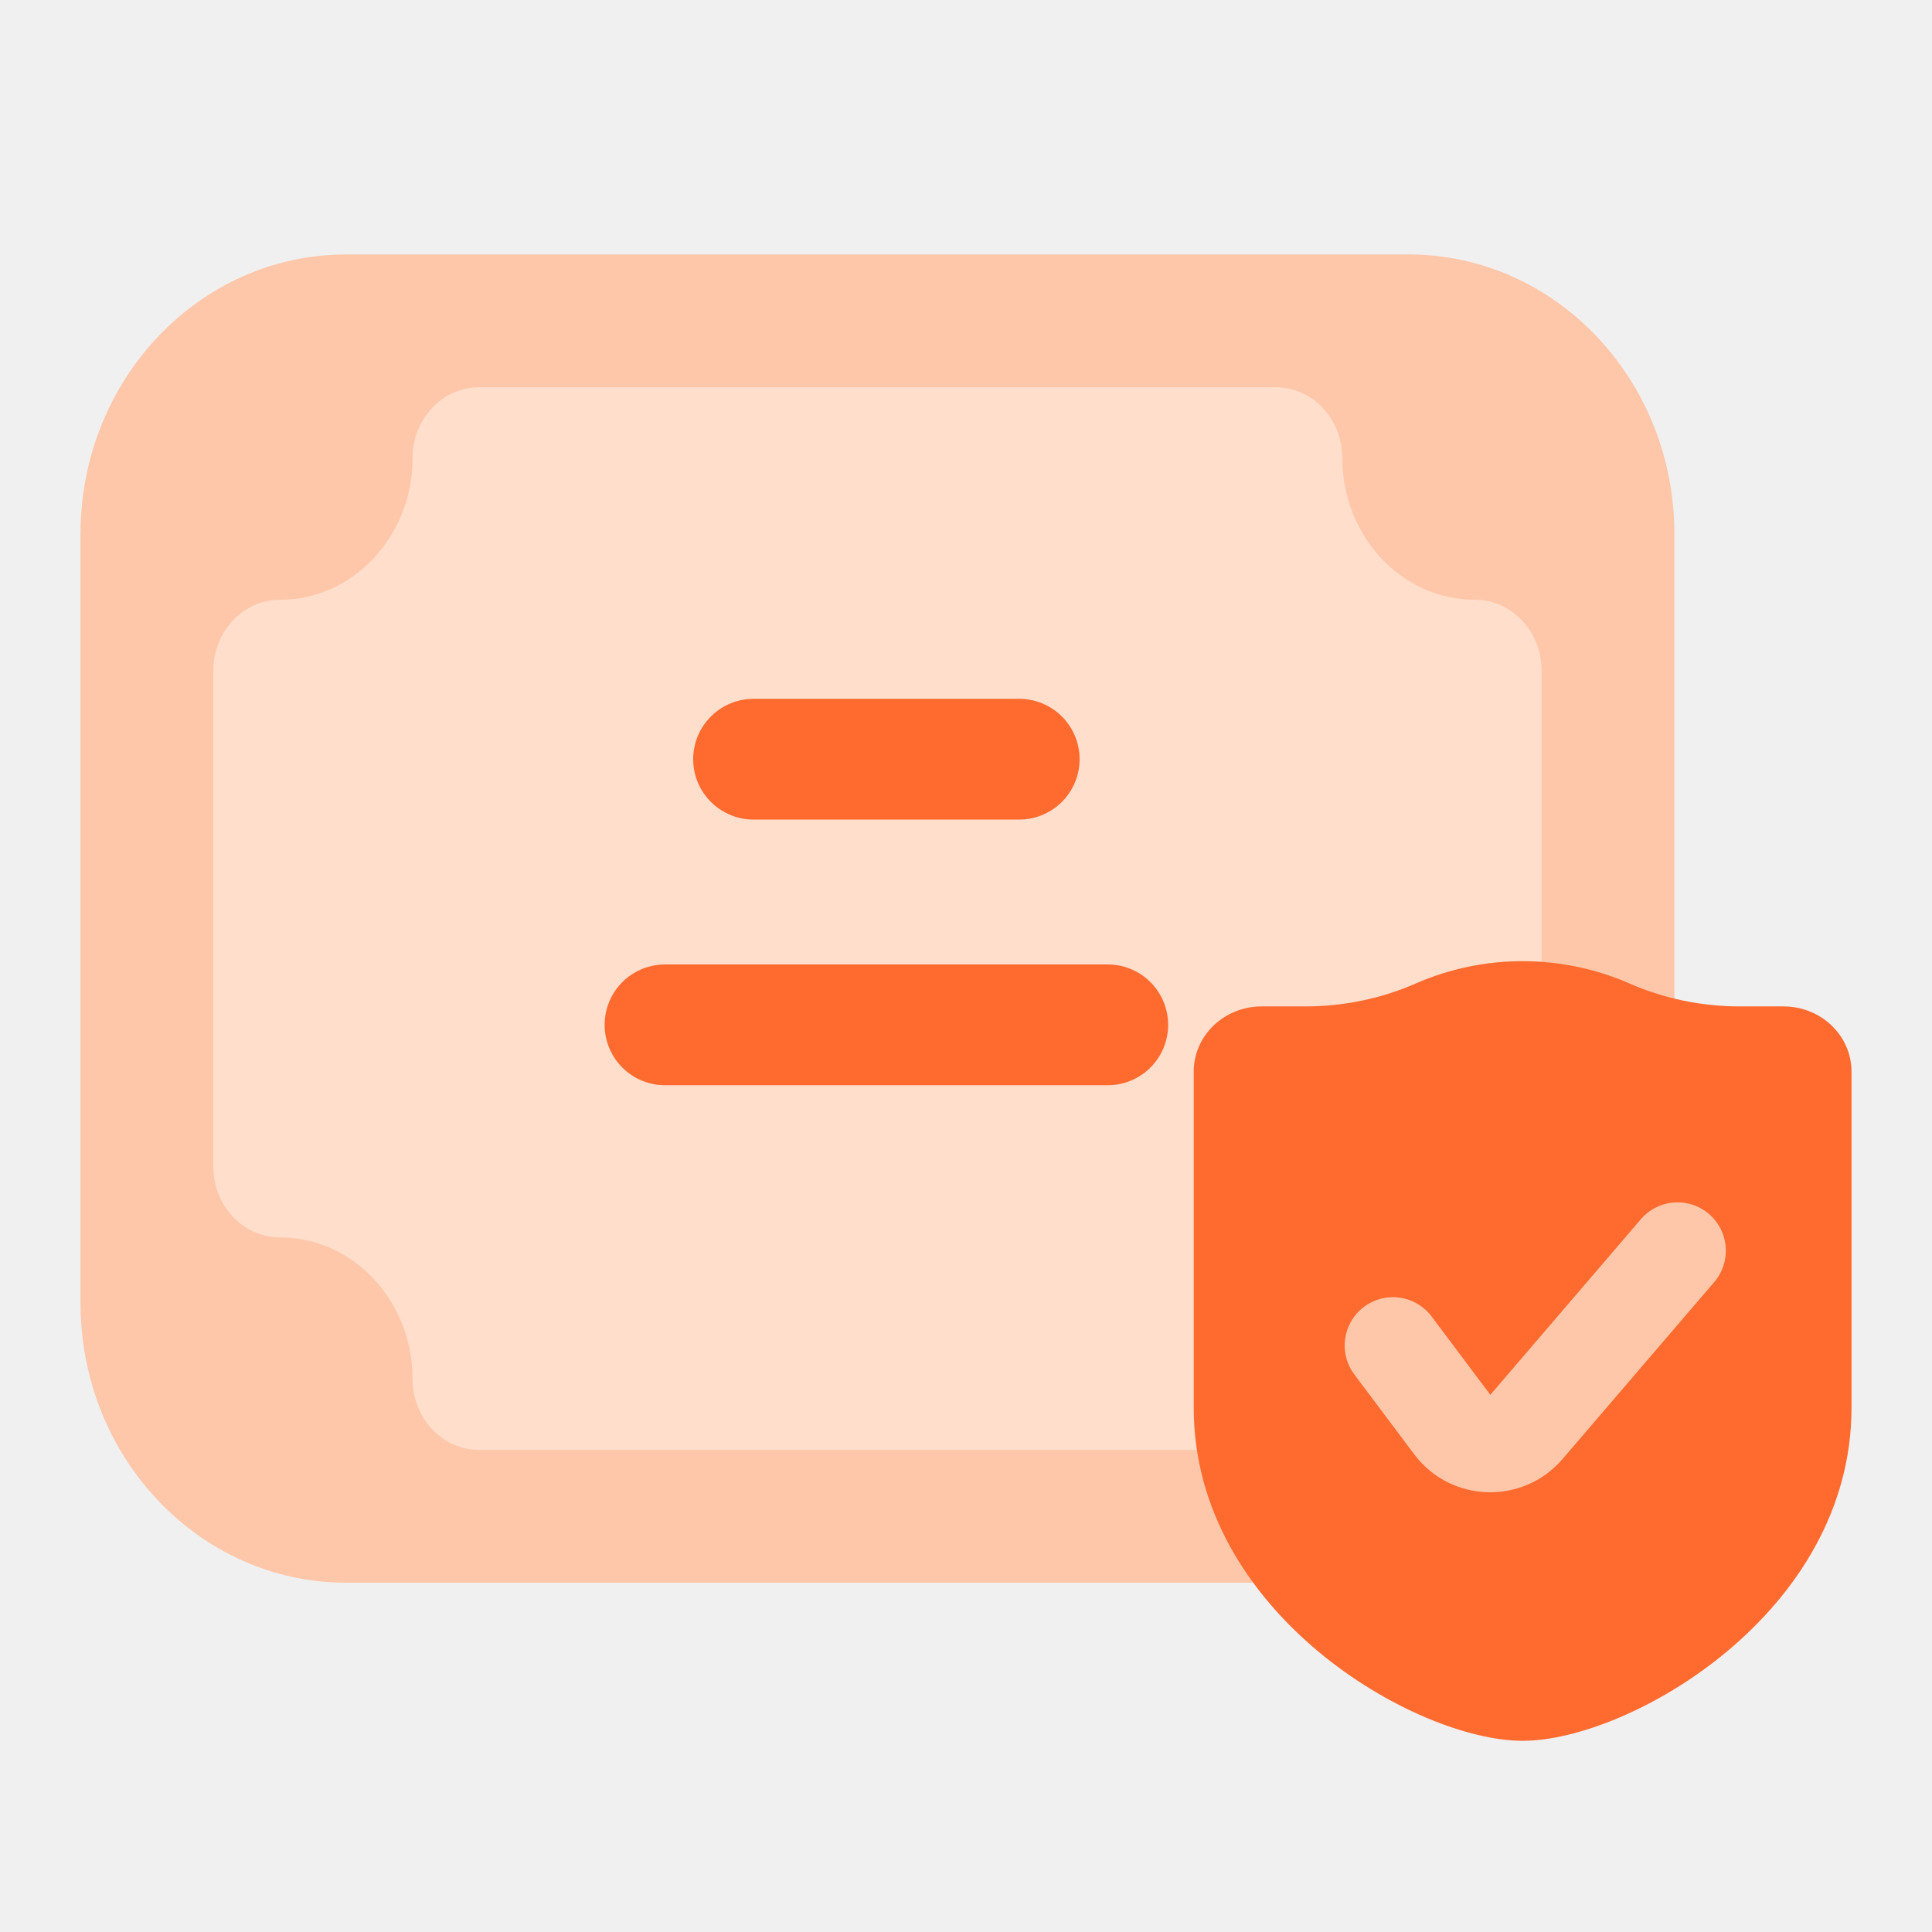
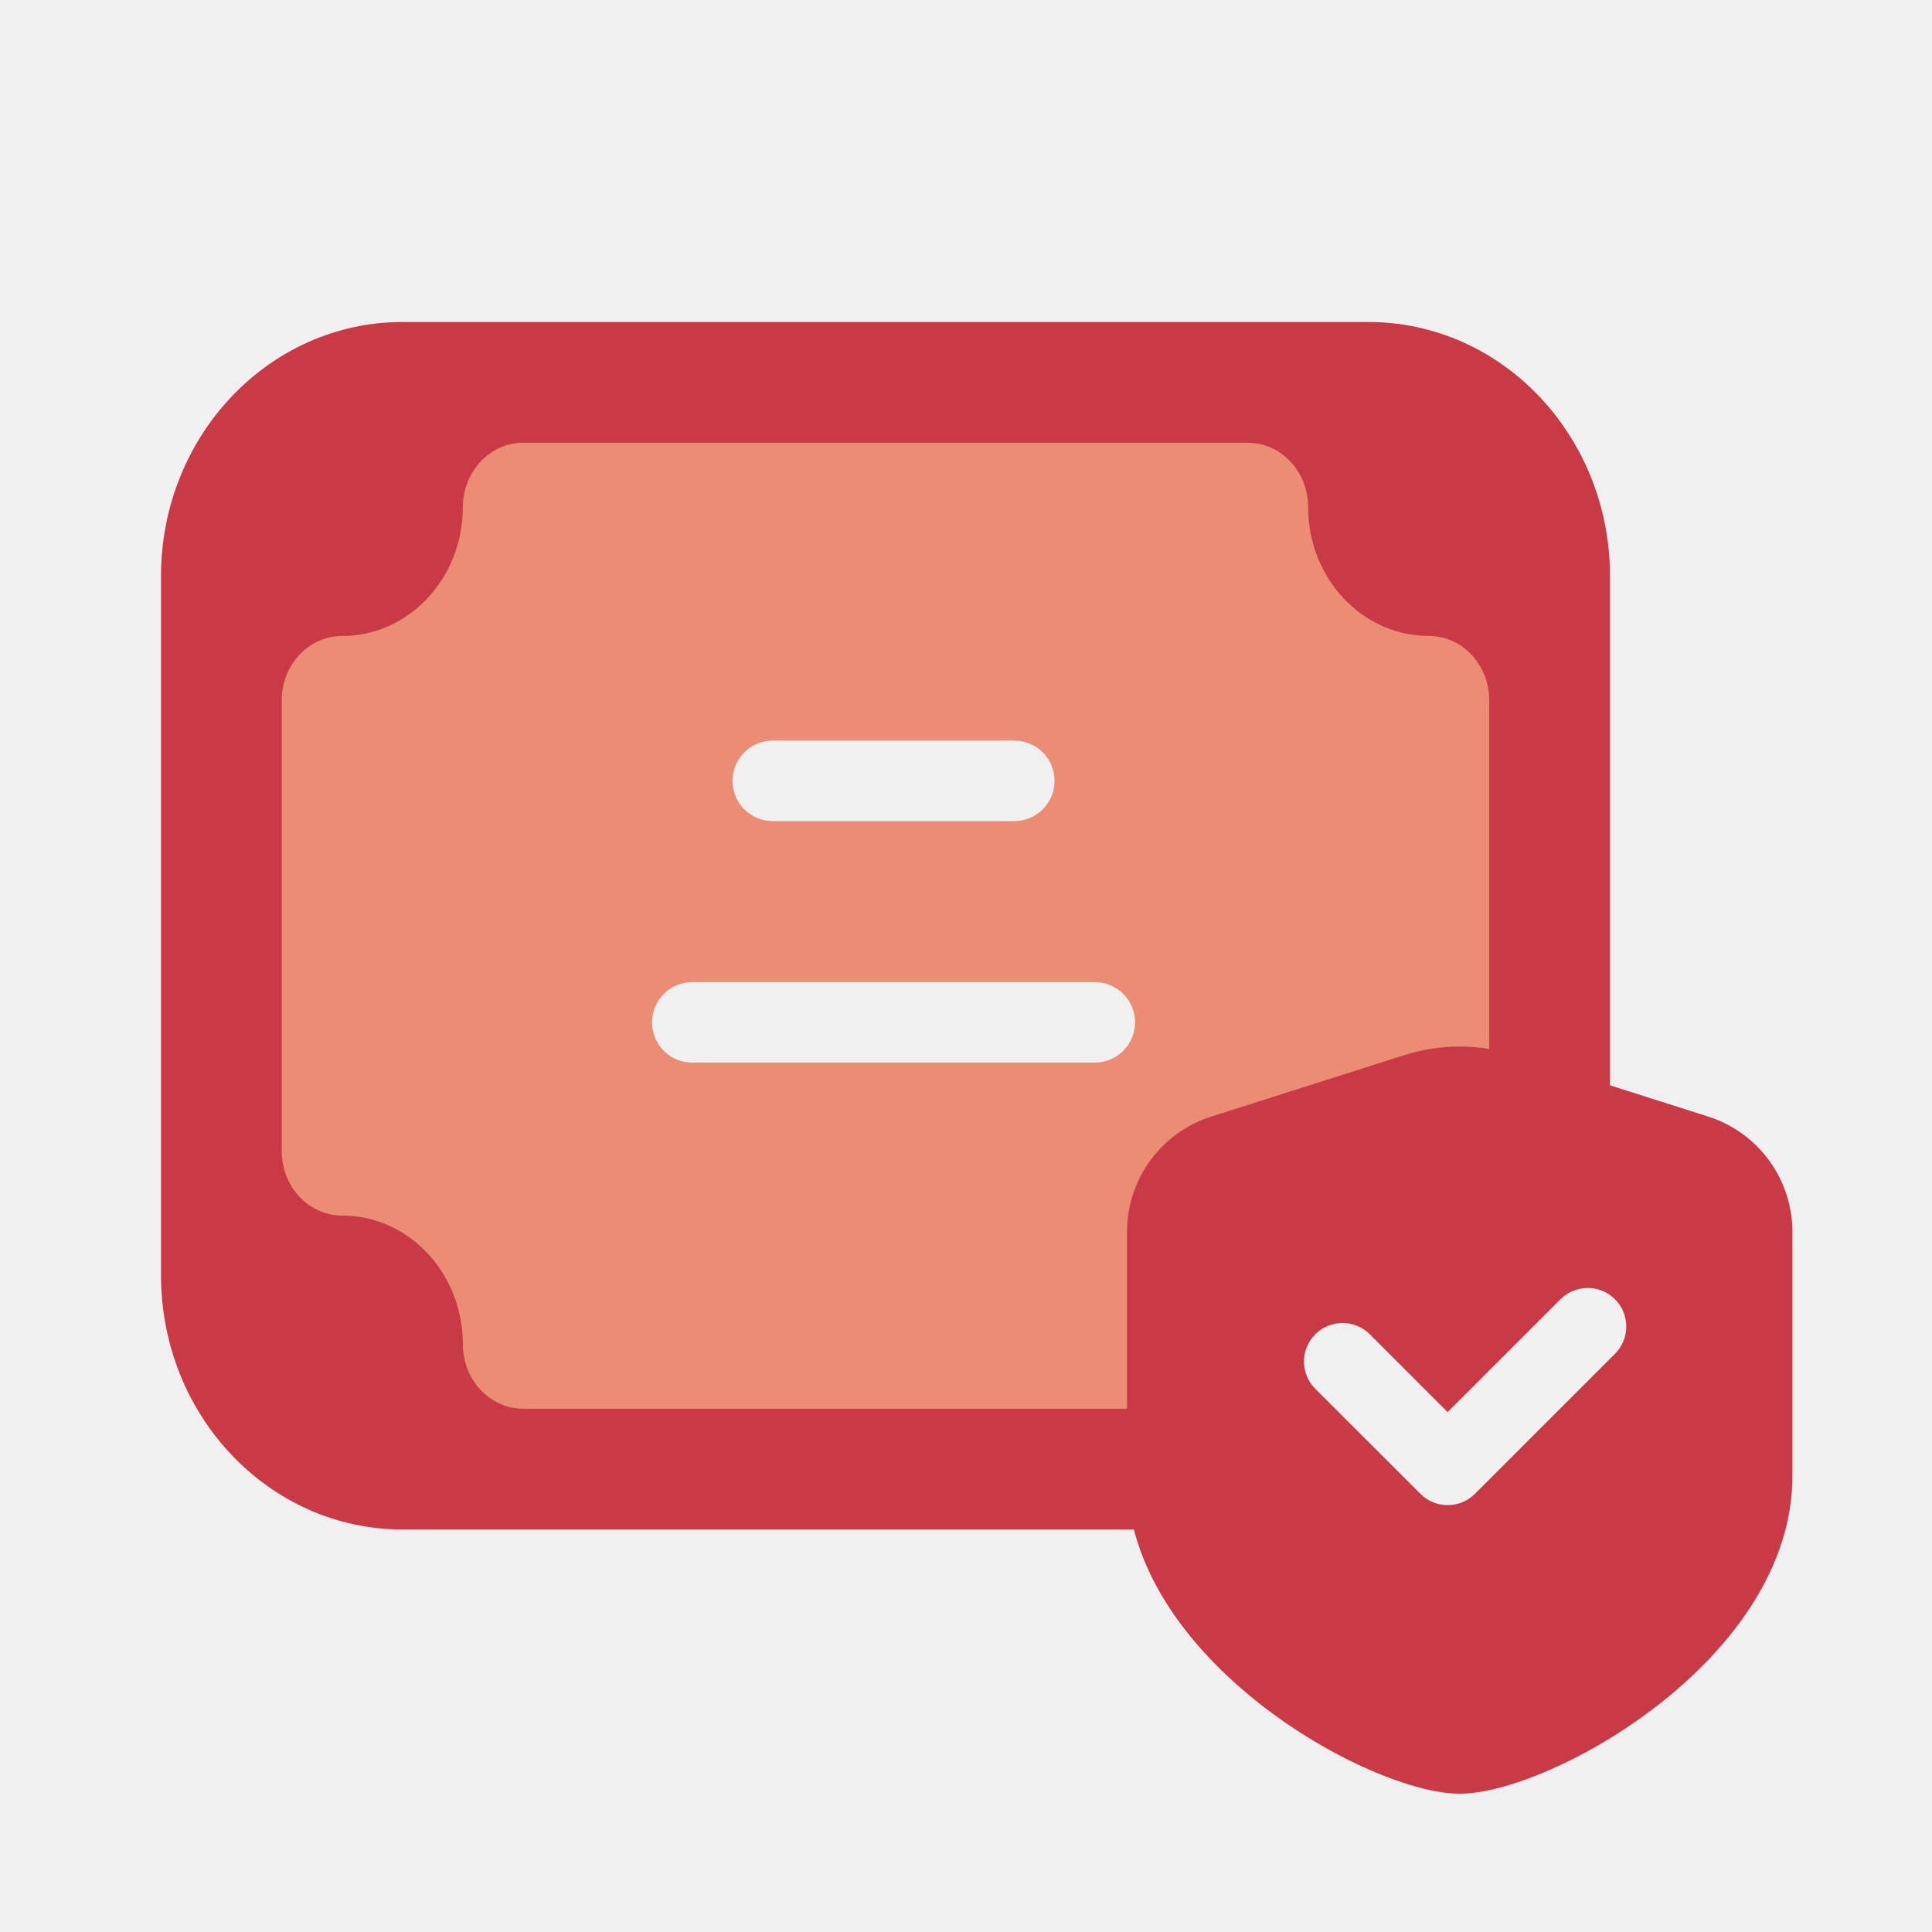
<svg xmlns="http://www.w3.org/2000/svg" width="24" height="24" viewBox="0 0 24 24" fill="none">
-   <path d="M17.5 3.161C19.323 3.161 20.8 4.716 20.8 6.634V16.187C20.8 18.105 19.323 19.661 17.5 19.661H4.3C2.477 19.661 1 18.105 1 16.187L1 6.634C1 4.716 2.477 3.161 4.3 3.161L17.5 3.161Z" fill="#FFC7A9" />
-   <path opacity="0.6" d="M3.475 7.451C4.386 7.451 5.125 6.663 5.125 5.691C5.125 5.205 5.494 4.811 5.95 4.811H15.85C16.305 4.811 16.675 5.205 16.675 5.691C16.675 6.663 17.414 7.451 18.325 7.451C18.78 7.451 19.15 7.845 19.15 8.331V14.491C19.15 14.977 18.78 15.371 18.325 15.371C17.414 15.371 16.675 16.159 16.675 17.131C16.675 17.617 16.305 18.011 15.85 18.011H5.95C5.494 18.011 5.125 17.617 5.125 17.131C5.125 16.159 4.386 15.371 3.475 15.371C3.019 15.371 2.65 14.977 2.65 14.491V8.331C2.65 7.845 3.019 7.451 3.475 7.451Z" fill="#FFEDE3" />
-   <path d="M9.361 9.431H12.661" stroke="#FF6A2F" stroke-width="1.5" stroke-linecap="round" />
-   <path d="M8.261 12.731H13.761" stroke="#FF6A2F" stroke-width="1.5" stroke-linecap="round" />
-   <path d="M14.829 17.489V13.311C14.829 12.864 15.207 12.502 15.674 12.502H16.216C16.69 12.502 17.159 12.405 17.59 12.216C18.431 11.848 19.398 11.848 20.239 12.216C20.67 12.405 21.139 12.502 21.613 12.502H22.155C22.622 12.502 23 12.864 23 13.311V17.489C23 20.043 20.239 21.625 18.914 21.625C17.59 21.625 14.829 20.043 14.829 17.489Z" fill="#FF6A2F" />
-   <path d="M17.304 16.714L18.047 17.705C18.27 18.003 18.712 18.017 18.954 17.735L20.839 15.536" stroke="#FFC7A9" stroke-width="1.2" stroke-linecap="round" />
+   <g style="mix-blend-mode:multiply">
+     <g style="mix-blend-mode:multiply">
+       <path d="M17 4C18.657 4 20 5.414 20 7.158V15.842C20 17.586 18.657 19 17 19H5C3.343 19 2 17.586 2 15.842L2 7.158C2 5.414 3.343 4 5 4L17 4Z" fill="#D63D4A" />
+     </g>
+     <path d="M4.25 7.9C5.078 7.9 5.75 7.184 5.75 6.3C5.75 5.858 6.086 5.5 6.5 5.5H15.5C15.914 5.5 16.25 5.858 16.25 6.3C16.25 7.184 16.922 7.9 17.75 7.9C18.164 7.9 18.5 8.258 18.5 8.7V14.3C18.5 14.742 18.164 15.1 17.75 15.1C16.922 15.1 16.25 15.816 16.25 16.7C16.25 17.142 15.914 17.5 15.5 17.5H6.5C6.086 17.5 5.75 17.142 5.75 16.7C5.75 15.816 5.078 15.1 4.25 15.1C3.836 15.1 3.5 14.742 3.5 14.3V8.7C3.5 8.258 3.836 7.9 4.25 7.9Z" fill="#FA967C" />
+     <path fill-rule="evenodd" clip-rule="evenodd" d="M9.1 9.7C9.1 9.424 9.323 9.2 9.6 9.2H12.6C12.876 9.2 13.1 9.424 13.1 9.7C13.1 9.976 12.876 10.2 12.6 10.2H9.6C9.323 10.2 9.1 9.976 9.1 9.7Z" fill="white" />
+     <path fill-rule="evenodd" clip-rule="evenodd" d="M8.1 12.7C8.1 12.424 8.323 12.2 8.6 12.2H13.6C13.876 12.2 14.1 12.424 14.1 12.7C14.1 12.976 13.876 13.2 13.6 13.2H8.6C8.323 13.2 8.1 12.976 8.1 12.7Z" fill="white" />
+     <path d="M14 18.337C14 20.608 17.006 22.282 18.133 22.282C19.26 22.282 22.266 20.608 22.266 18.337C22.266 17.141 22.266 16.059 22.266 15.302C22.266 14.648 21.843 14.069 21.219 13.87L18.817 13.106C18.372 12.965 17.894 12.965 17.45 13.106L15.047 13.87C14.424 14.069 14 14.648 14 15.302C14 16.059 14 17.141 14 18.337Z" fill="#D63D4A" />
+     <path fill-rule="evenodd" clip-rule="evenodd" d="M20.062 16.14C20.249 16.327 20.249 16.63 20.062 16.817L18.322 18.557C18.135 18.744 17.832 18.744 17.645 18.557L16.339 17.252C16.152 17.065 16.152 16.762 16.339 16.575C16.526 16.388 16.829 16.388 17.016 16.575L17.983 17.542L19.385 16.14C19.572 15.953 19.875 15.953 20.062 16.14Z" fill="white" />
+   </g>
</svg>
